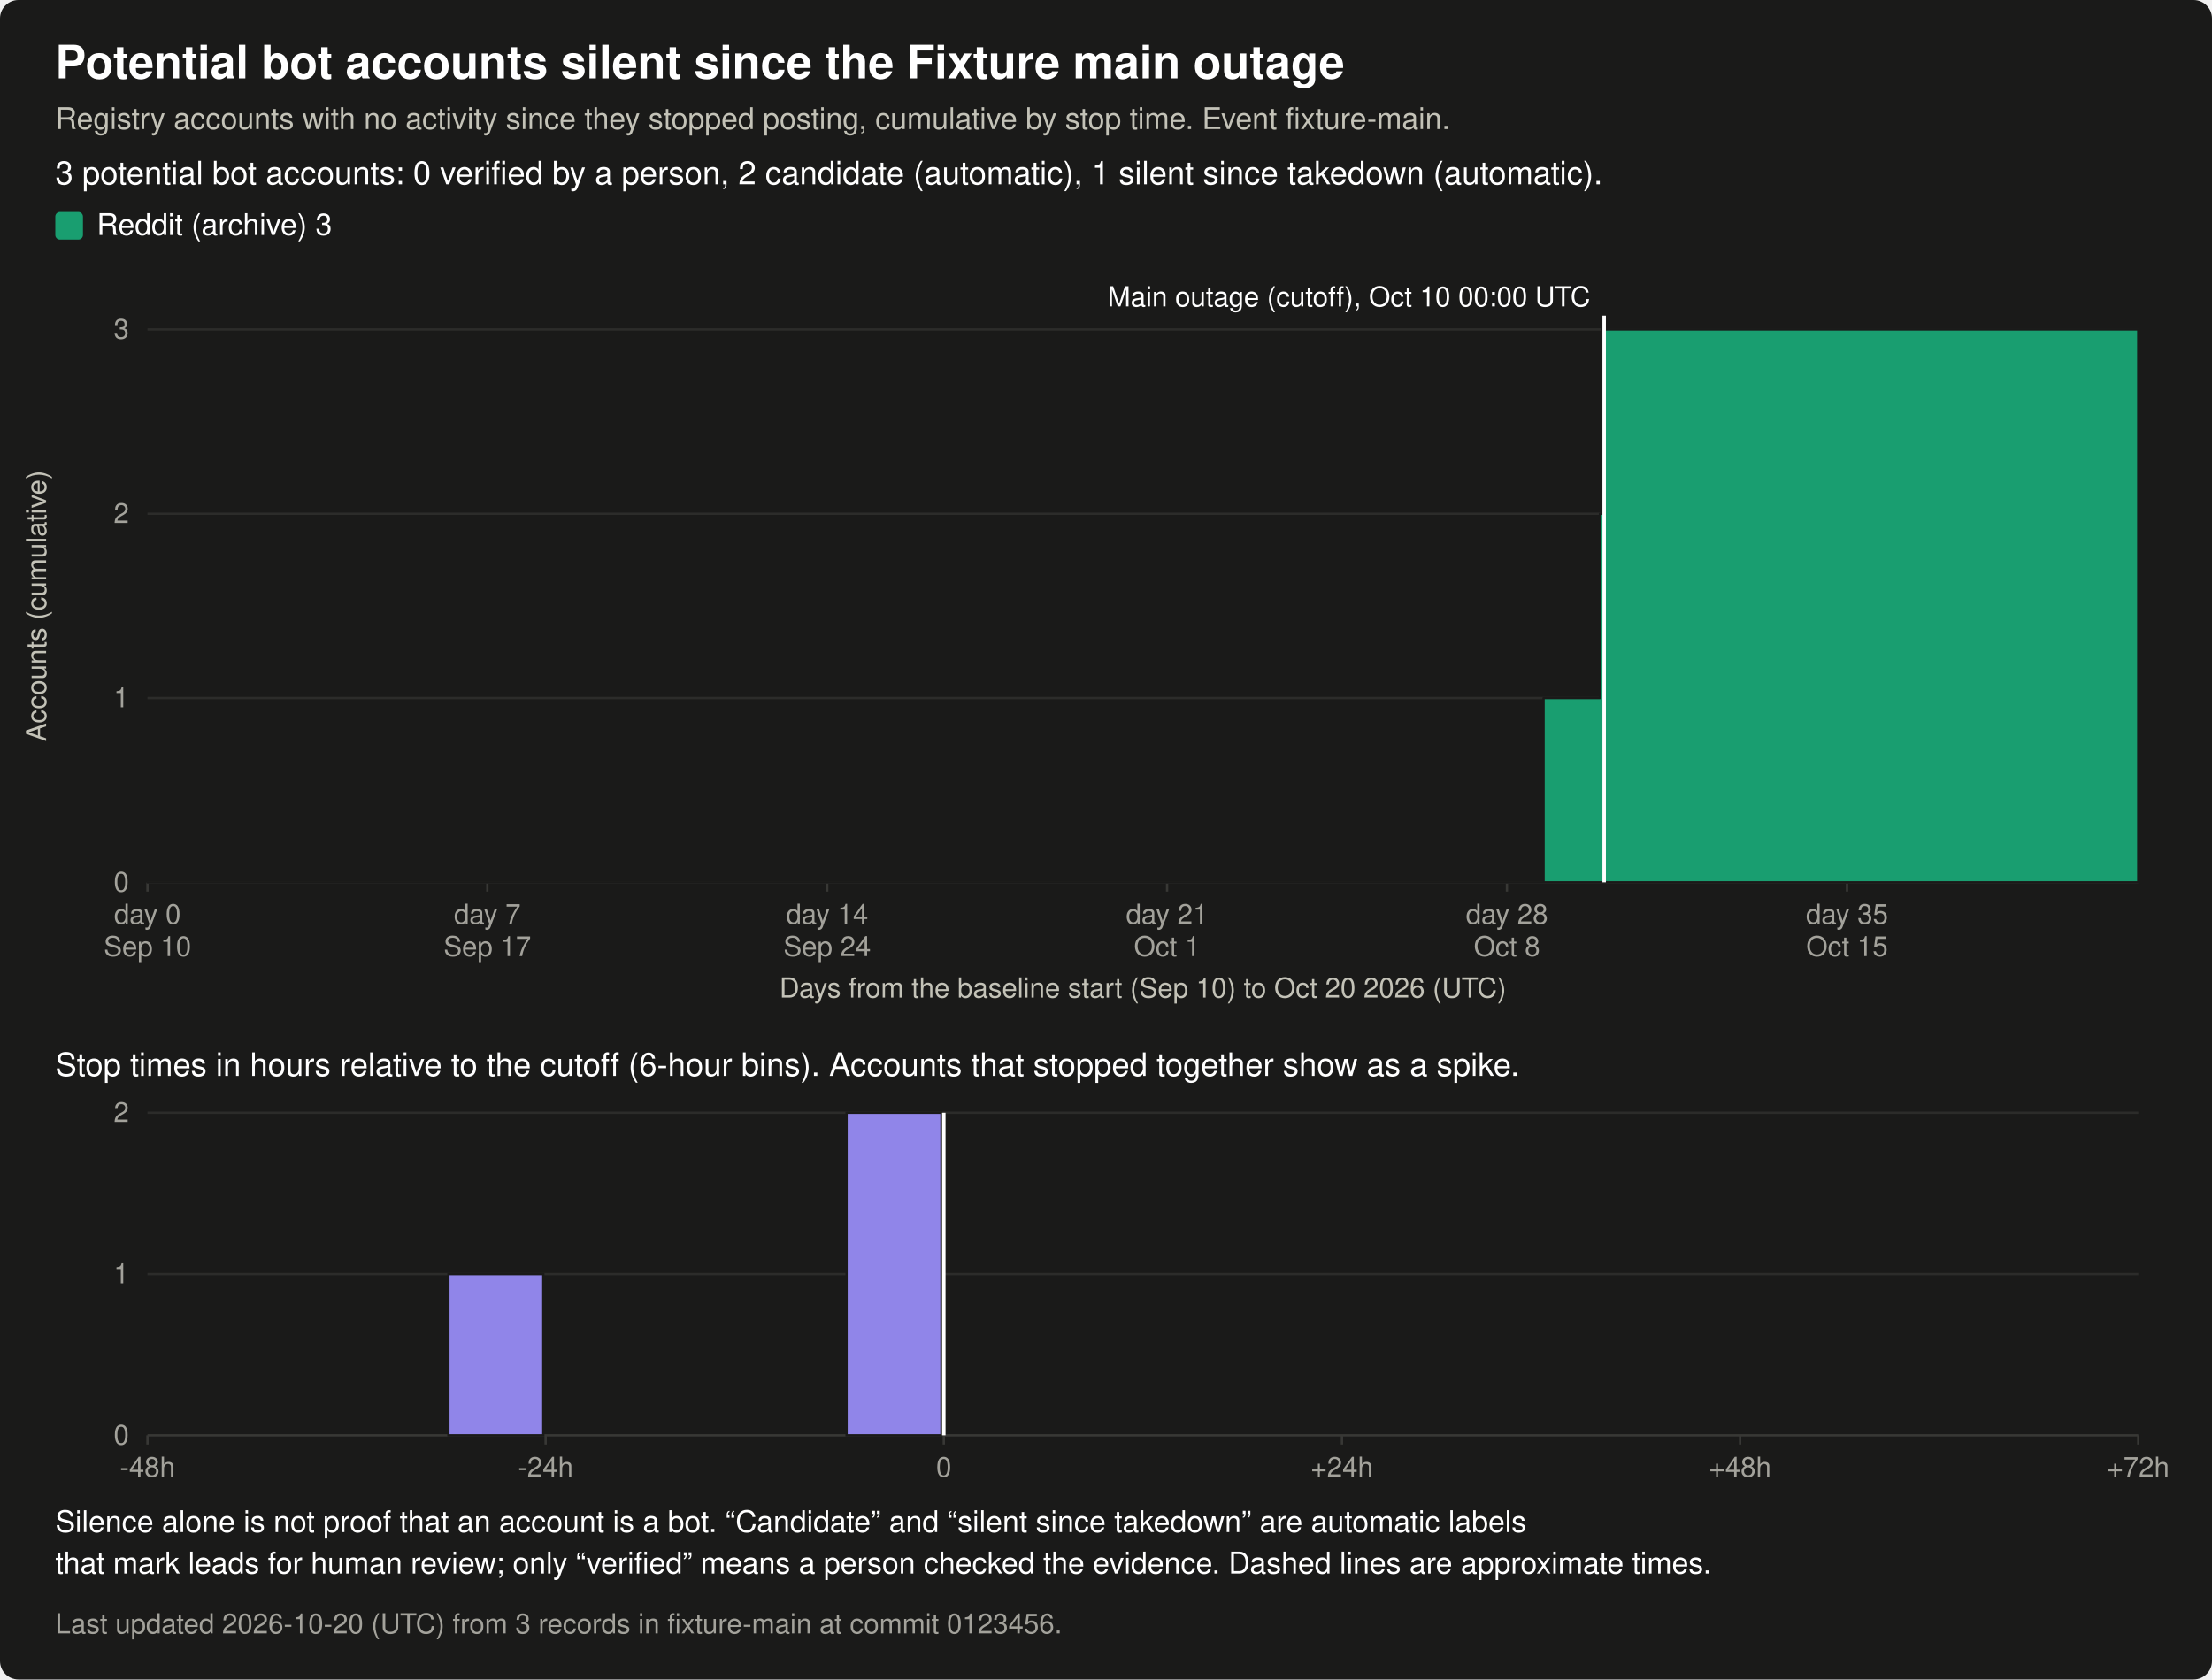
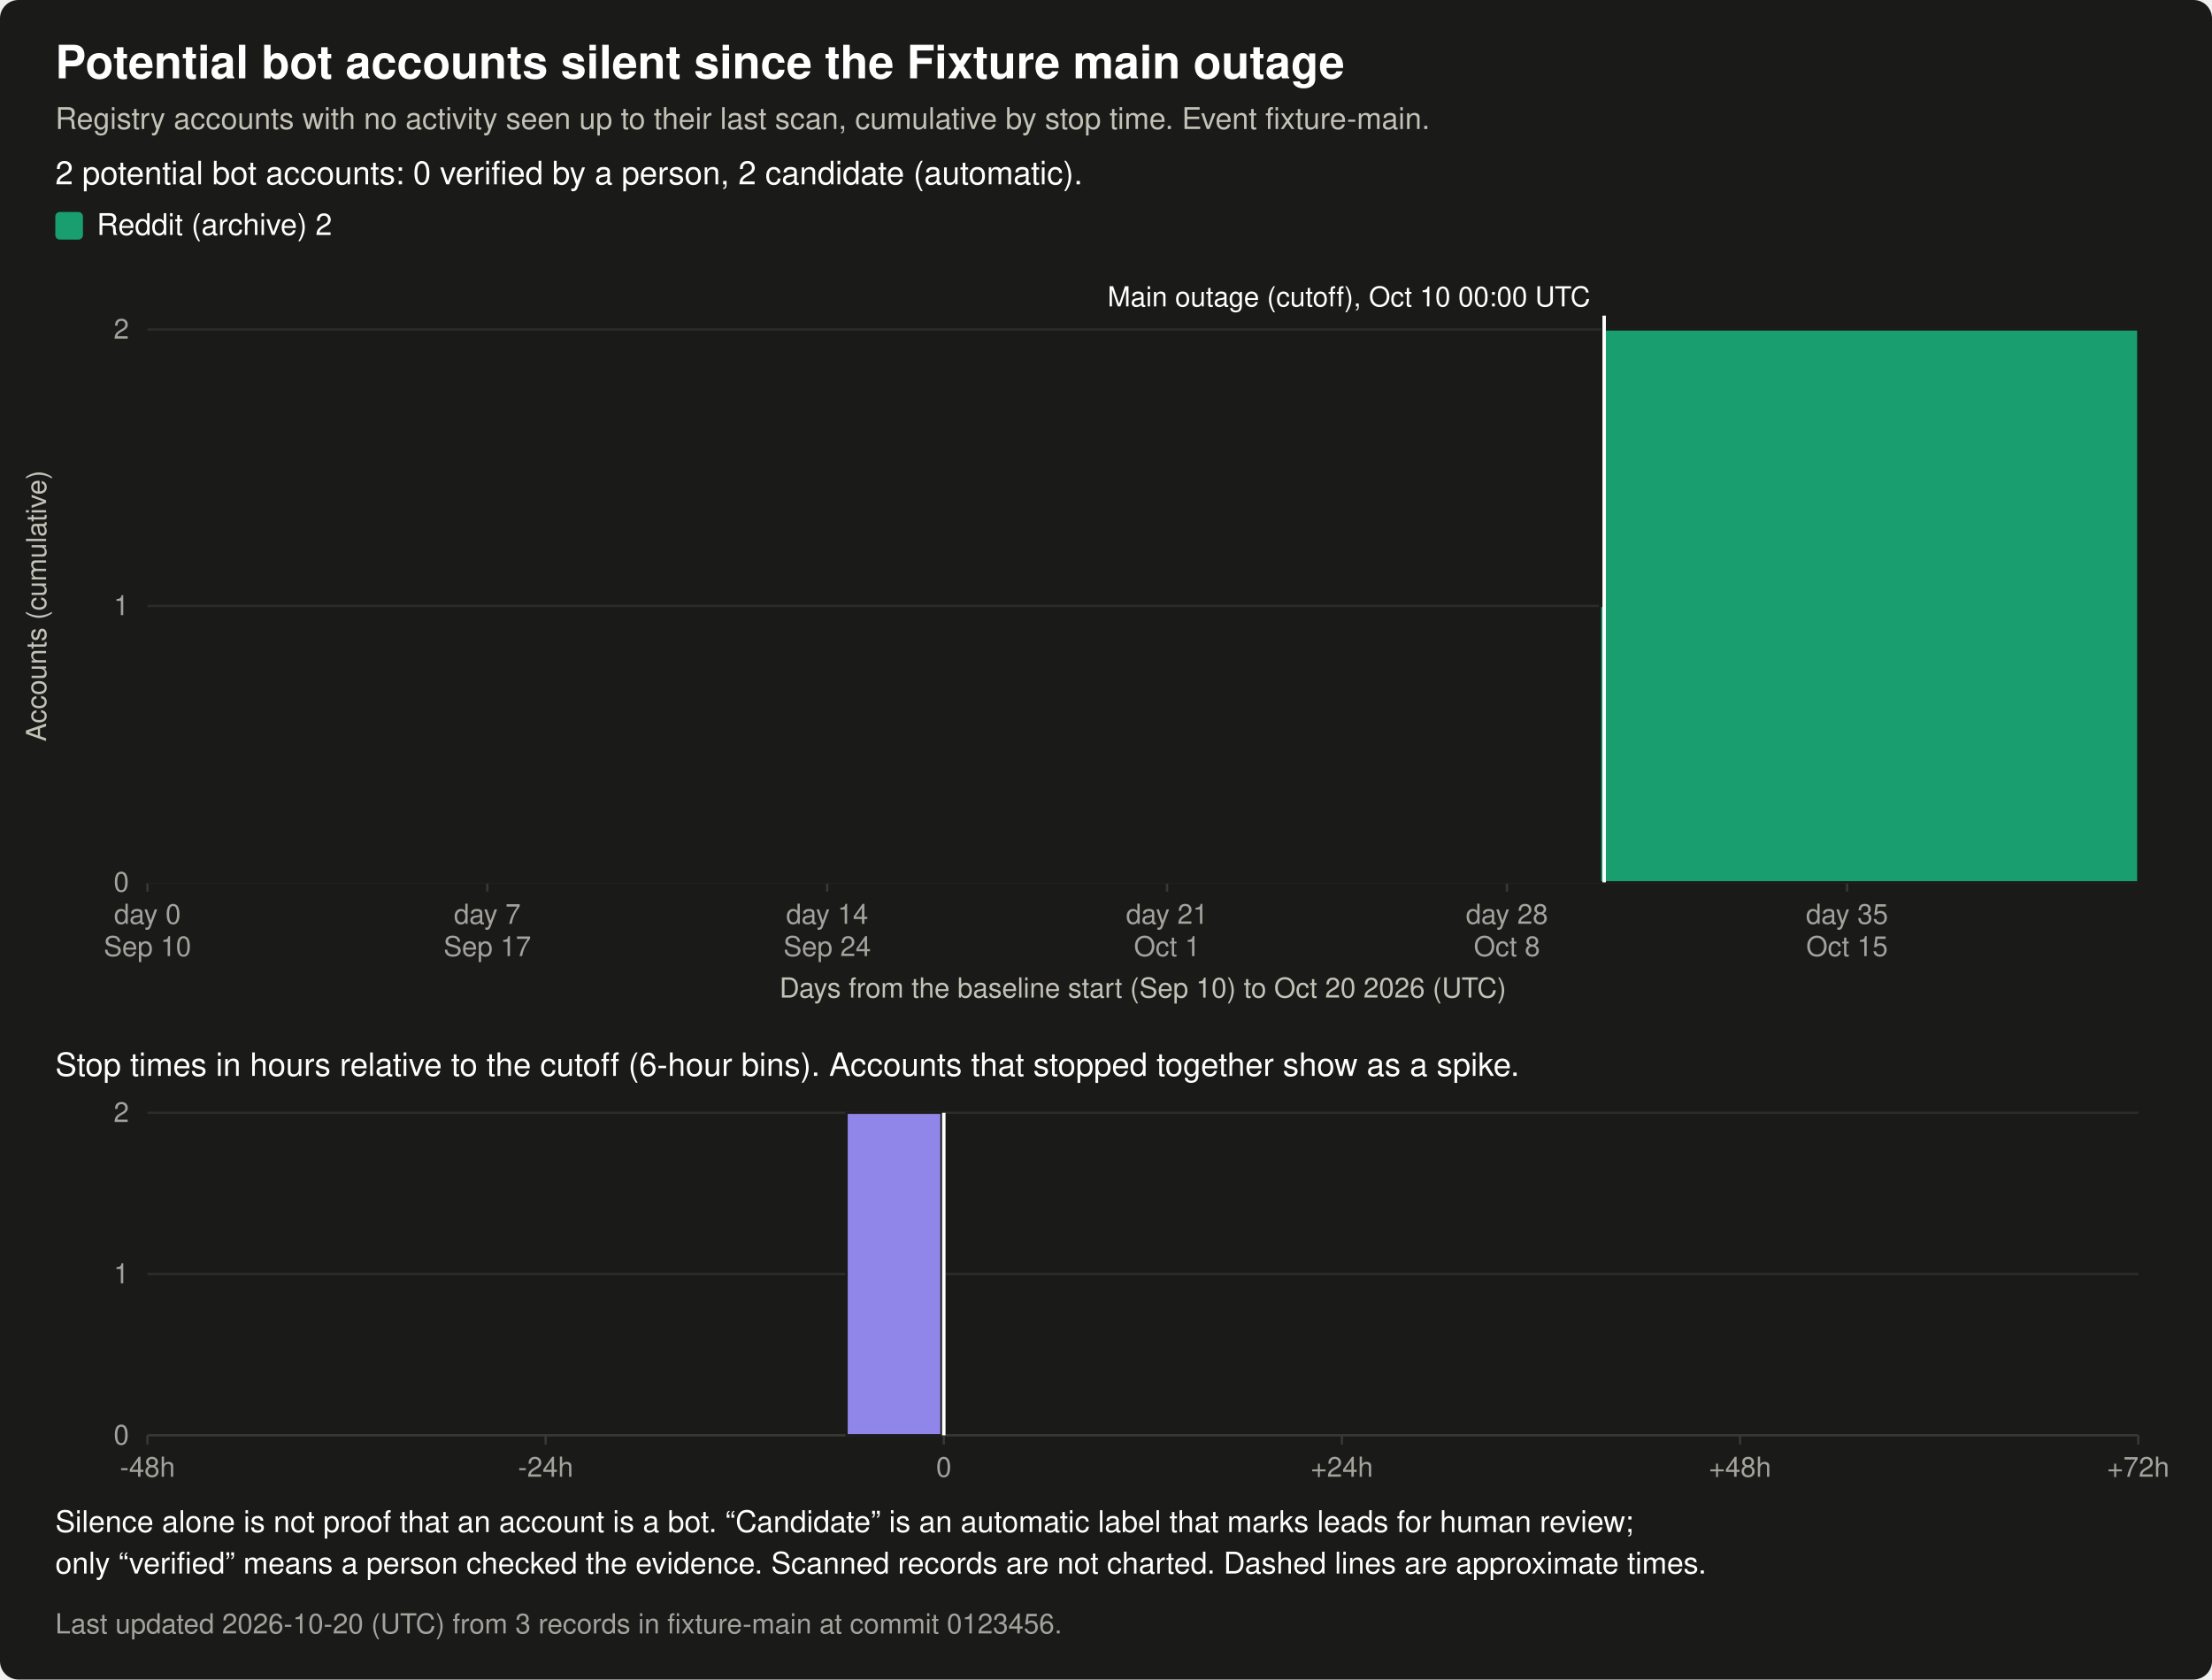
<svg xmlns="http://www.w3.org/2000/svg" width="960" height="729" viewBox="0 0 960 729" role="img" aria-labelledby="t d" font-family="-apple-system, BlinkMacSystemFont, 'Segoe UI', Helvetica, Arial, sans-serif">
  <rect width="960" height="729" rx="8" fill="#1a1a19" />
  <text x="24.0" y="34.0" font-size="20" fill="#ffffff" font-weight="bold">Potential bot accounts silent since the Fixture main outage</text>
-   <text x="24.0" y="56.0" font-size="13" fill="#c3c2b7">Registry accounts with no activity since they stopped posting, cumulative by stop time. Event fixture-main.</text>
-   <text x="24.0" y="80.0" font-size="14" fill="#ffffff">3 potential bot accounts: 0 verified by a person, 2 candidate (automatic), 1 silent since takedown (automatic).</text>
+   <text x="24.0" y="56.0" font-size="13" fill="#c3c2b7">Registry accounts with no activity seen up to their last scan, cumulative by stop time. Event fixture-main.</text>
+   <text x="24.0" y="80.0" font-size="14" fill="#ffffff">2 potential bot accounts: 0 verified by a person, 2 candidate (automatic).</text>
  <rect x="24.0" y="92.0" width="12" height="12" rx="2" fill="#199e70" />
-   <text x="42.0" y="102.0" font-size="13" fill="#ffffff">Reddit (archive) 3</text>
+   <text x="42.0" y="102.0" font-size="13" fill="#ffffff">Reddit (archive) 2</text>
  <line x1="64.0" y1="383.0" x2="928.0" y2="383.0" stroke="#383835" stroke-width="1" />
  <text x="56.0" y="387.0" font-size="12" fill="#a3a29b" text-anchor="end">0</text>
-   <line x1="64.0" y1="303.0" x2="928.0" y2="303.0" stroke="#2c2c2a" stroke-width="1" />
-   <text x="56.0" y="307.0" font-size="12" fill="#a3a29b" text-anchor="end">1</text>
-   <line x1="64.0" y1="223.0" x2="928.0" y2="223.0" stroke="#2c2c2a" stroke-width="1" />
-   <text x="56.0" y="227.0" font-size="12" fill="#a3a29b" text-anchor="end">2</text>
+   <line x1="64.0" y1="263.0" x2="928.0" y2="263.0" stroke="#2c2c2a" stroke-width="1" />
+   <text x="56.0" y="267.0" font-size="12" fill="#a3a29b" text-anchor="end">1</text>
  <line x1="64.0" y1="143.0" x2="928.0" y2="143.0" stroke="#2c2c2a" stroke-width="1" />
-   <text x="56.0" y="147.0" font-size="12" fill="#a3a29b" text-anchor="end">3</text>
+   <text x="56.0" y="147.0" font-size="12" fill="#a3a29b" text-anchor="end">2</text>
  <line x1="64.0" y1="383.0" x2="64.0" y2="387.0" stroke="#383835" stroke-width="1" />
  <text x="64.0" y="401.0" font-size="12" fill="#a3a29b" text-anchor="middle">day 0</text>
  <text x="64.0" y="415.0" font-size="12" fill="#a3a29b" text-anchor="middle">Sep 10</text>
  <line x1="211.5" y1="383.0" x2="211.5" y2="387.0" stroke="#383835" stroke-width="1" />
  <text x="211.5" y="401.0" font-size="12" fill="#a3a29b" text-anchor="middle">day 7</text>
  <text x="211.5" y="415.0" font-size="12" fill="#a3a29b" text-anchor="middle">Sep 17</text>
  <line x1="359.0" y1="383.0" x2="359.0" y2="387.0" stroke="#383835" stroke-width="1" />
  <text x="359.0" y="401.0" font-size="12" fill="#a3a29b" text-anchor="middle">day 14</text>
  <text x="359.0" y="415.0" font-size="12" fill="#a3a29b" text-anchor="middle">Sep 24</text>
  <line x1="506.5" y1="383.0" x2="506.5" y2="387.0" stroke="#383835" stroke-width="1" />
  <text x="506.5" y="401.0" font-size="12" fill="#a3a29b" text-anchor="middle">day 21</text>
  <text x="506.5" y="415.0" font-size="12" fill="#a3a29b" text-anchor="middle">Oct 1</text>
  <line x1="654.0" y1="383.0" x2="654.0" y2="387.0" stroke="#383835" stroke-width="1" />
  <text x="654.0" y="401.0" font-size="12" fill="#a3a29b" text-anchor="middle">day 28</text>
  <text x="654.0" y="415.0" font-size="12" fill="#a3a29b" text-anchor="middle">Oct 8</text>
  <line x1="801.6" y1="383.0" x2="801.6" y2="387.0" stroke="#383835" stroke-width="1" />
  <text x="801.6" y="401.0" font-size="12" fill="#a3a29b" text-anchor="middle">day 35</text>
  <text x="801.6" y="415.0" font-size="12" fill="#a3a29b" text-anchor="middle">Oct 15</text>
  <text x="496.0" y="433.0" font-size="12" fill="#c3c2b7" text-anchor="middle">Days from the baseline start (Sep 10) to Oct 20 2026 (UTC)</text>
  <text transform="translate(20.0 263.0) rotate(-90)" font-size="12" fill="#c3c2b7" text-anchor="middle">Accounts (cumulative)</text>
-   <polygon points="64.0,383.0 669.9,383.0 669.9,303.0 694.4,303.0 694.4,223.0 695.3,223.0 695.3,143.0 928.0,143.0 928.0,383.0 695.3,383.0 695.3,383.0 694.4,383.0 694.4,383.0 669.9,383.0 669.9,383.0 64.0,383.0" fill="#199e70" stroke="#1a1a19" stroke-width="1" stroke-linejoin="round" />
+   <polygon points="64.0,383.0 694.4,383.0 694.4,263.0 695.3,263.0 695.3,143.0 928.0,143.0 928.0,383.0 695.3,383.0 695.3,383.0 694.4,383.0 694.4,383.0 64.0,383.0" fill="#199e70" stroke="#1a1a19" stroke-width="1" stroke-linejoin="round" />
  <line x1="696.2" y1="137.0" x2="696.2" y2="383.0" stroke="#ffffff" stroke-width="1.5" />
  <text x="690.2" y="133.0" font-size="12" fill="#ffffff" text-anchor="end">Main outage (cutoff), Oct 10 00:00 UTC</text>
  <text x="24.0" y="467.0" font-size="14" fill="#ffffff">Stop times in hours relative to the cutoff (6-hour bins). Accounts that stopped together show as a spike.</text>
  <line x1="64.0" y1="623.0" x2="928.0" y2="623.0" stroke="#383835" stroke-width="1" />
  <text x="56.0" y="627.0" font-size="12" fill="#a3a29b" text-anchor="end">0</text>
  <line x1="64.0" y1="553.0" x2="928.0" y2="553.0" stroke="#2c2c2a" stroke-width="1" />
  <text x="56.0" y="557.0" font-size="12" fill="#a3a29b" text-anchor="end">1</text>
  <line x1="64.0" y1="483.0" x2="928.0" y2="483.0" stroke="#2c2c2a" stroke-width="1" />
  <text x="56.0" y="487.0" font-size="12" fill="#a3a29b" text-anchor="end">2</text>
  <line x1="64.0" y1="623.0" x2="64.0" y2="627.0" stroke="#383835" stroke-width="1" />
  <text x="64.0" y="641.0" font-size="12" fill="#a3a29b" text-anchor="middle">-48h</text>
  <line x1="236.8" y1="623.0" x2="236.8" y2="627.0" stroke="#383835" stroke-width="1" />
  <text x="236.8" y="641.0" font-size="12" fill="#a3a29b" text-anchor="middle">-24h</text>
  <line x1="409.6" y1="623.0" x2="409.6" y2="627.0" stroke="#383835" stroke-width="1" />
  <text x="409.6" y="641.0" font-size="12" fill="#a3a29b" text-anchor="middle">0</text>
  <line x1="582.4" y1="623.0" x2="582.4" y2="627.0" stroke="#383835" stroke-width="1" />
  <text x="582.4" y="641.0" font-size="12" fill="#a3a29b" text-anchor="middle">+24h</text>
  <line x1="755.2" y1="623.0" x2="755.2" y2="627.0" stroke="#383835" stroke-width="1" />
  <text x="755.2" y="641.0" font-size="12" fill="#a3a29b" text-anchor="middle">+48h</text>
  <line x1="928.0" y1="623.0" x2="928.0" y2="627.0" stroke="#383835" stroke-width="1" />
  <text x="928.0" y="641.0" font-size="12" fill="#a3a29b" text-anchor="middle">+72h</text>
-   <rect x="194.6" y="553.0" width="41.2" height="70.0" fill="#9085e9" stroke="#1a1a19" stroke-width="1" />
  <rect x="367.4" y="483.0" width="41.2" height="140.0" fill="#9085e9" stroke="#1a1a19" stroke-width="1" />
  <line x1="409.6" y1="483.0" x2="409.6" y2="623.0" stroke="#ffffff" stroke-width="1.5" />
-   <text x="24.0" y="665.0" font-size="13" fill="#ffffff">Silence alone is not proof that an account is a bot. “Candidate” and “silent since takedown” are automatic labels</text>
-   <text x="24.0" y="683.0" font-size="13" fill="#ffffff">that mark leads for human review; only “verified” means a person checked the evidence. Dashed lines are approximate times.</text>
+   <text x="24.0" y="665.0" font-size="13" fill="#ffffff">Silence alone is not proof that an account is a bot. “Candidate” is an automatic label that marks leads for human review;</text>
+   <text x="24.0" y="683.0" font-size="13" fill="#ffffff">only “verified” means a person checked the evidence. Scanned records are not charted. Dashed lines are approximate times.</text>
  <text x="24.0" y="709.0" font-size="12" fill="#a3a29b">Last updated 2026-10-20 (UTC) from 3 records in fixture-main at commit 0123456.</text>
</svg>
